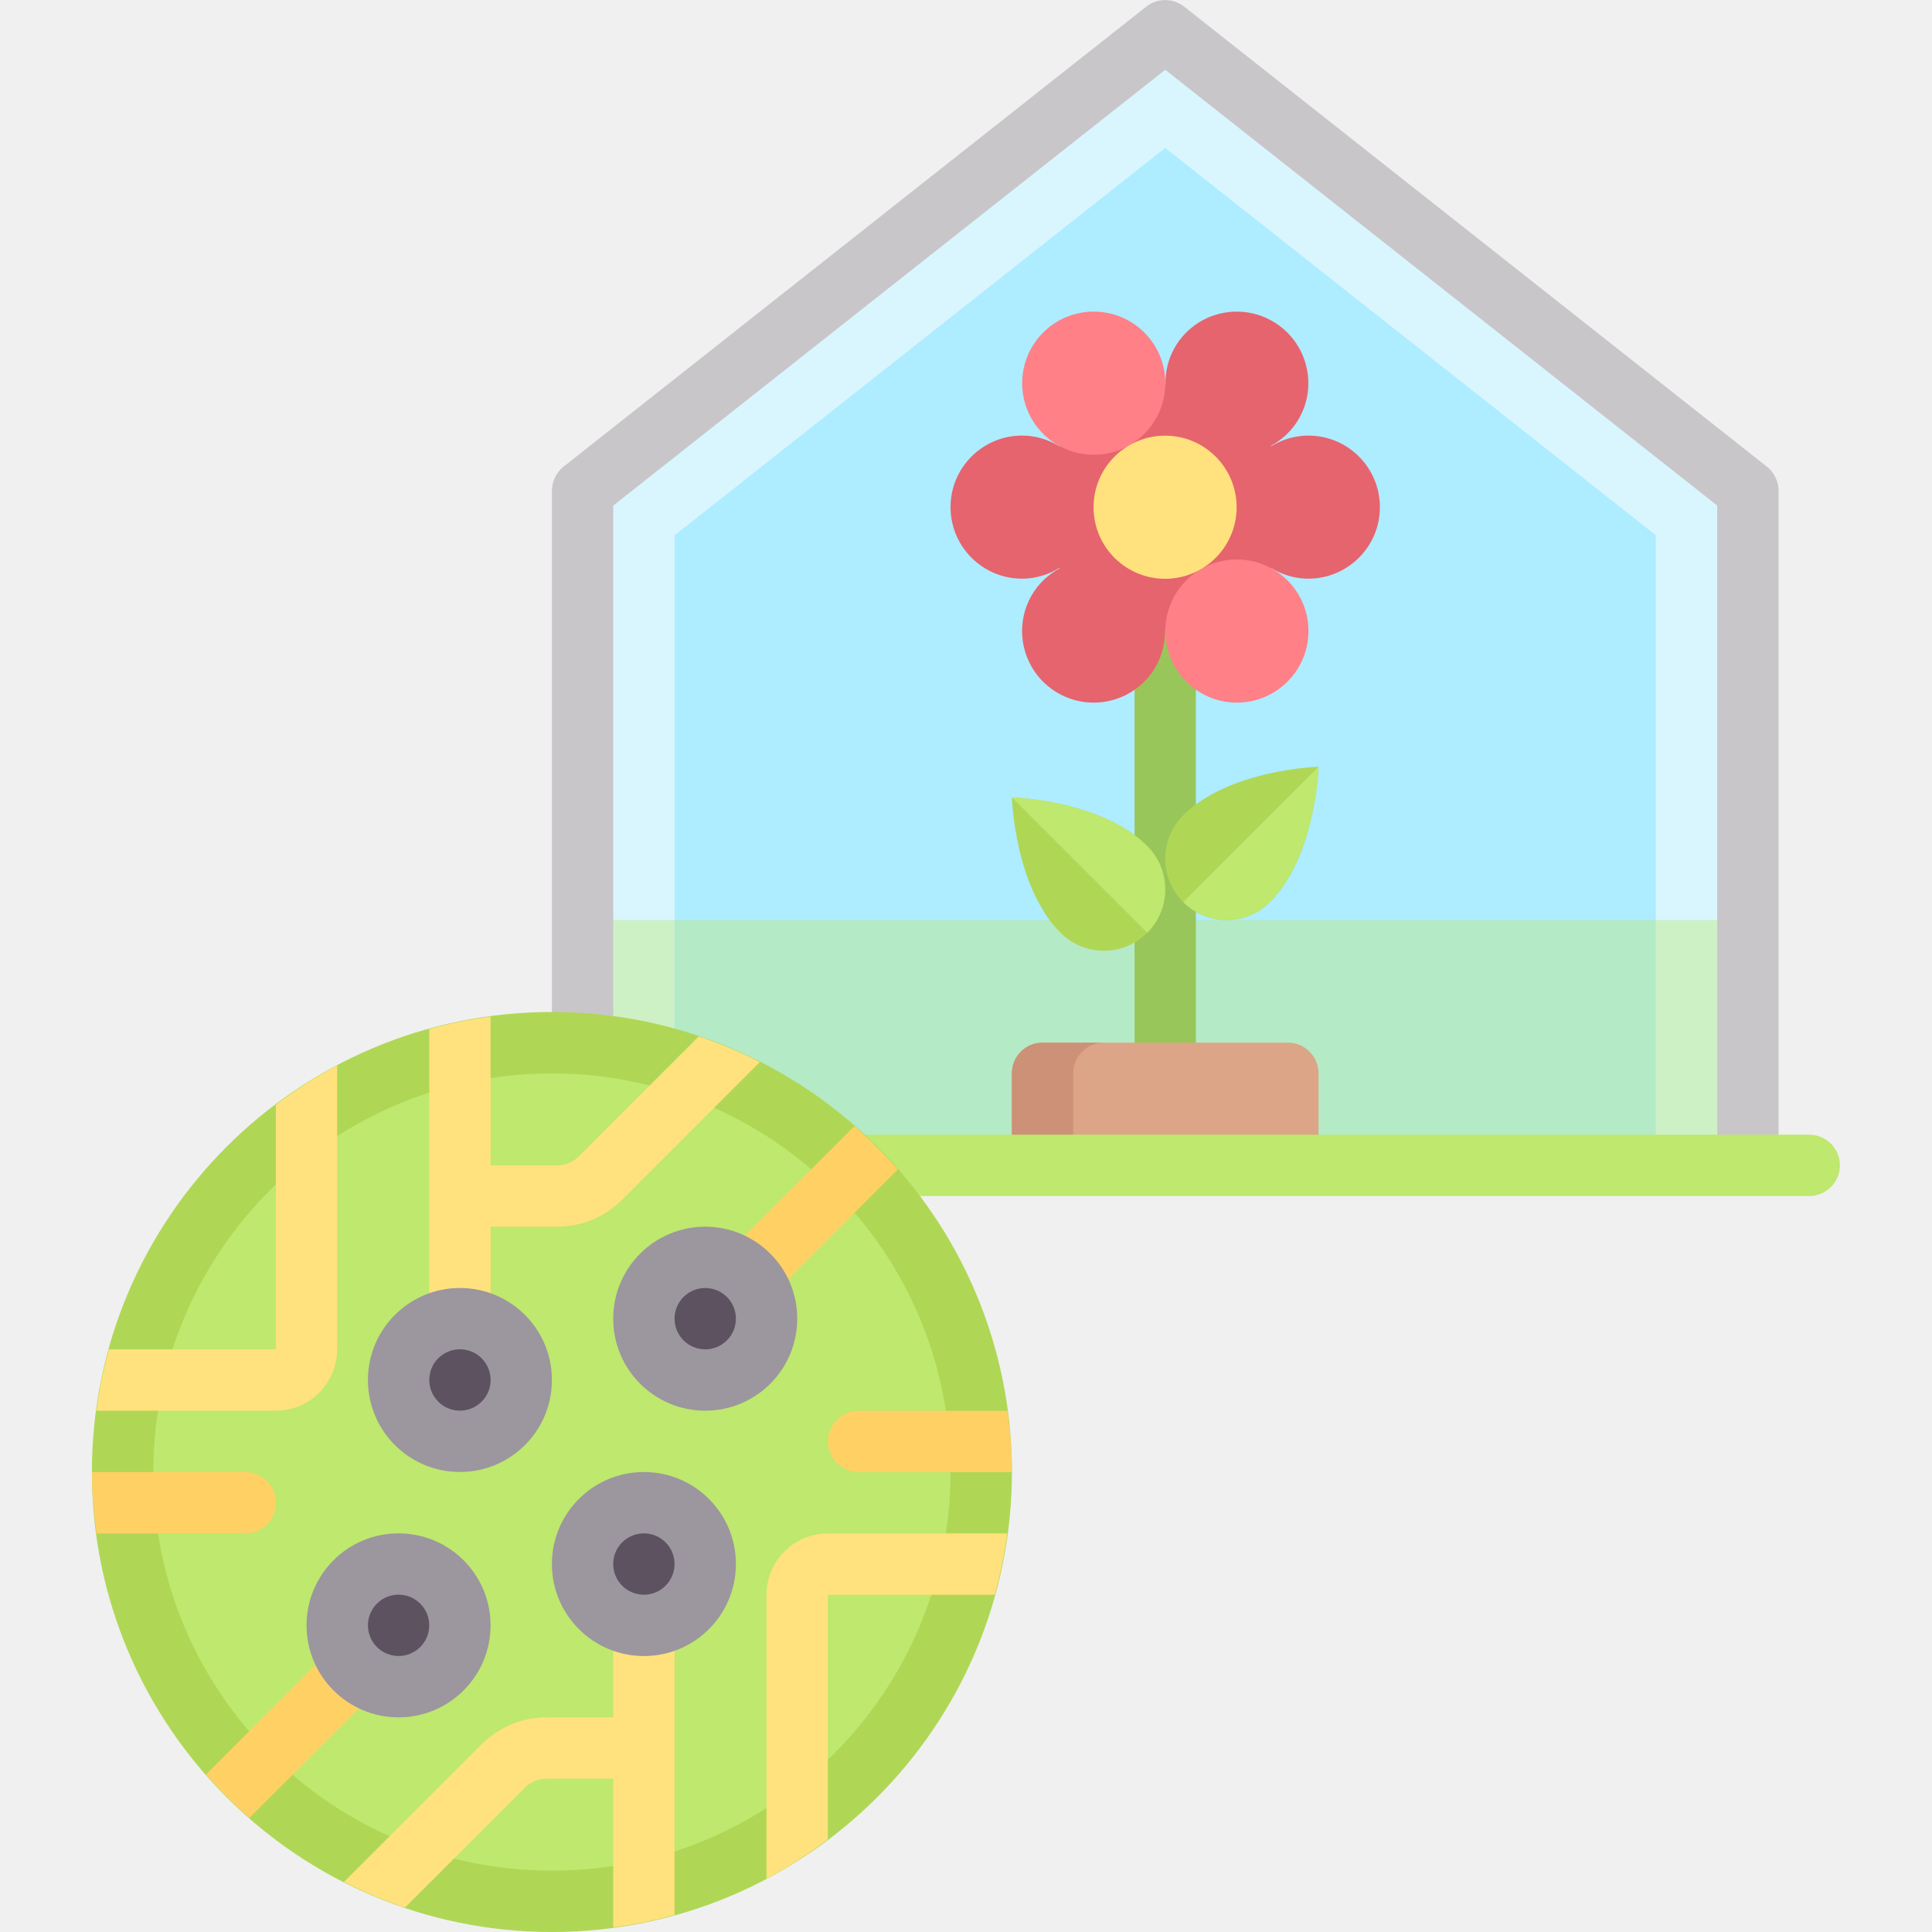
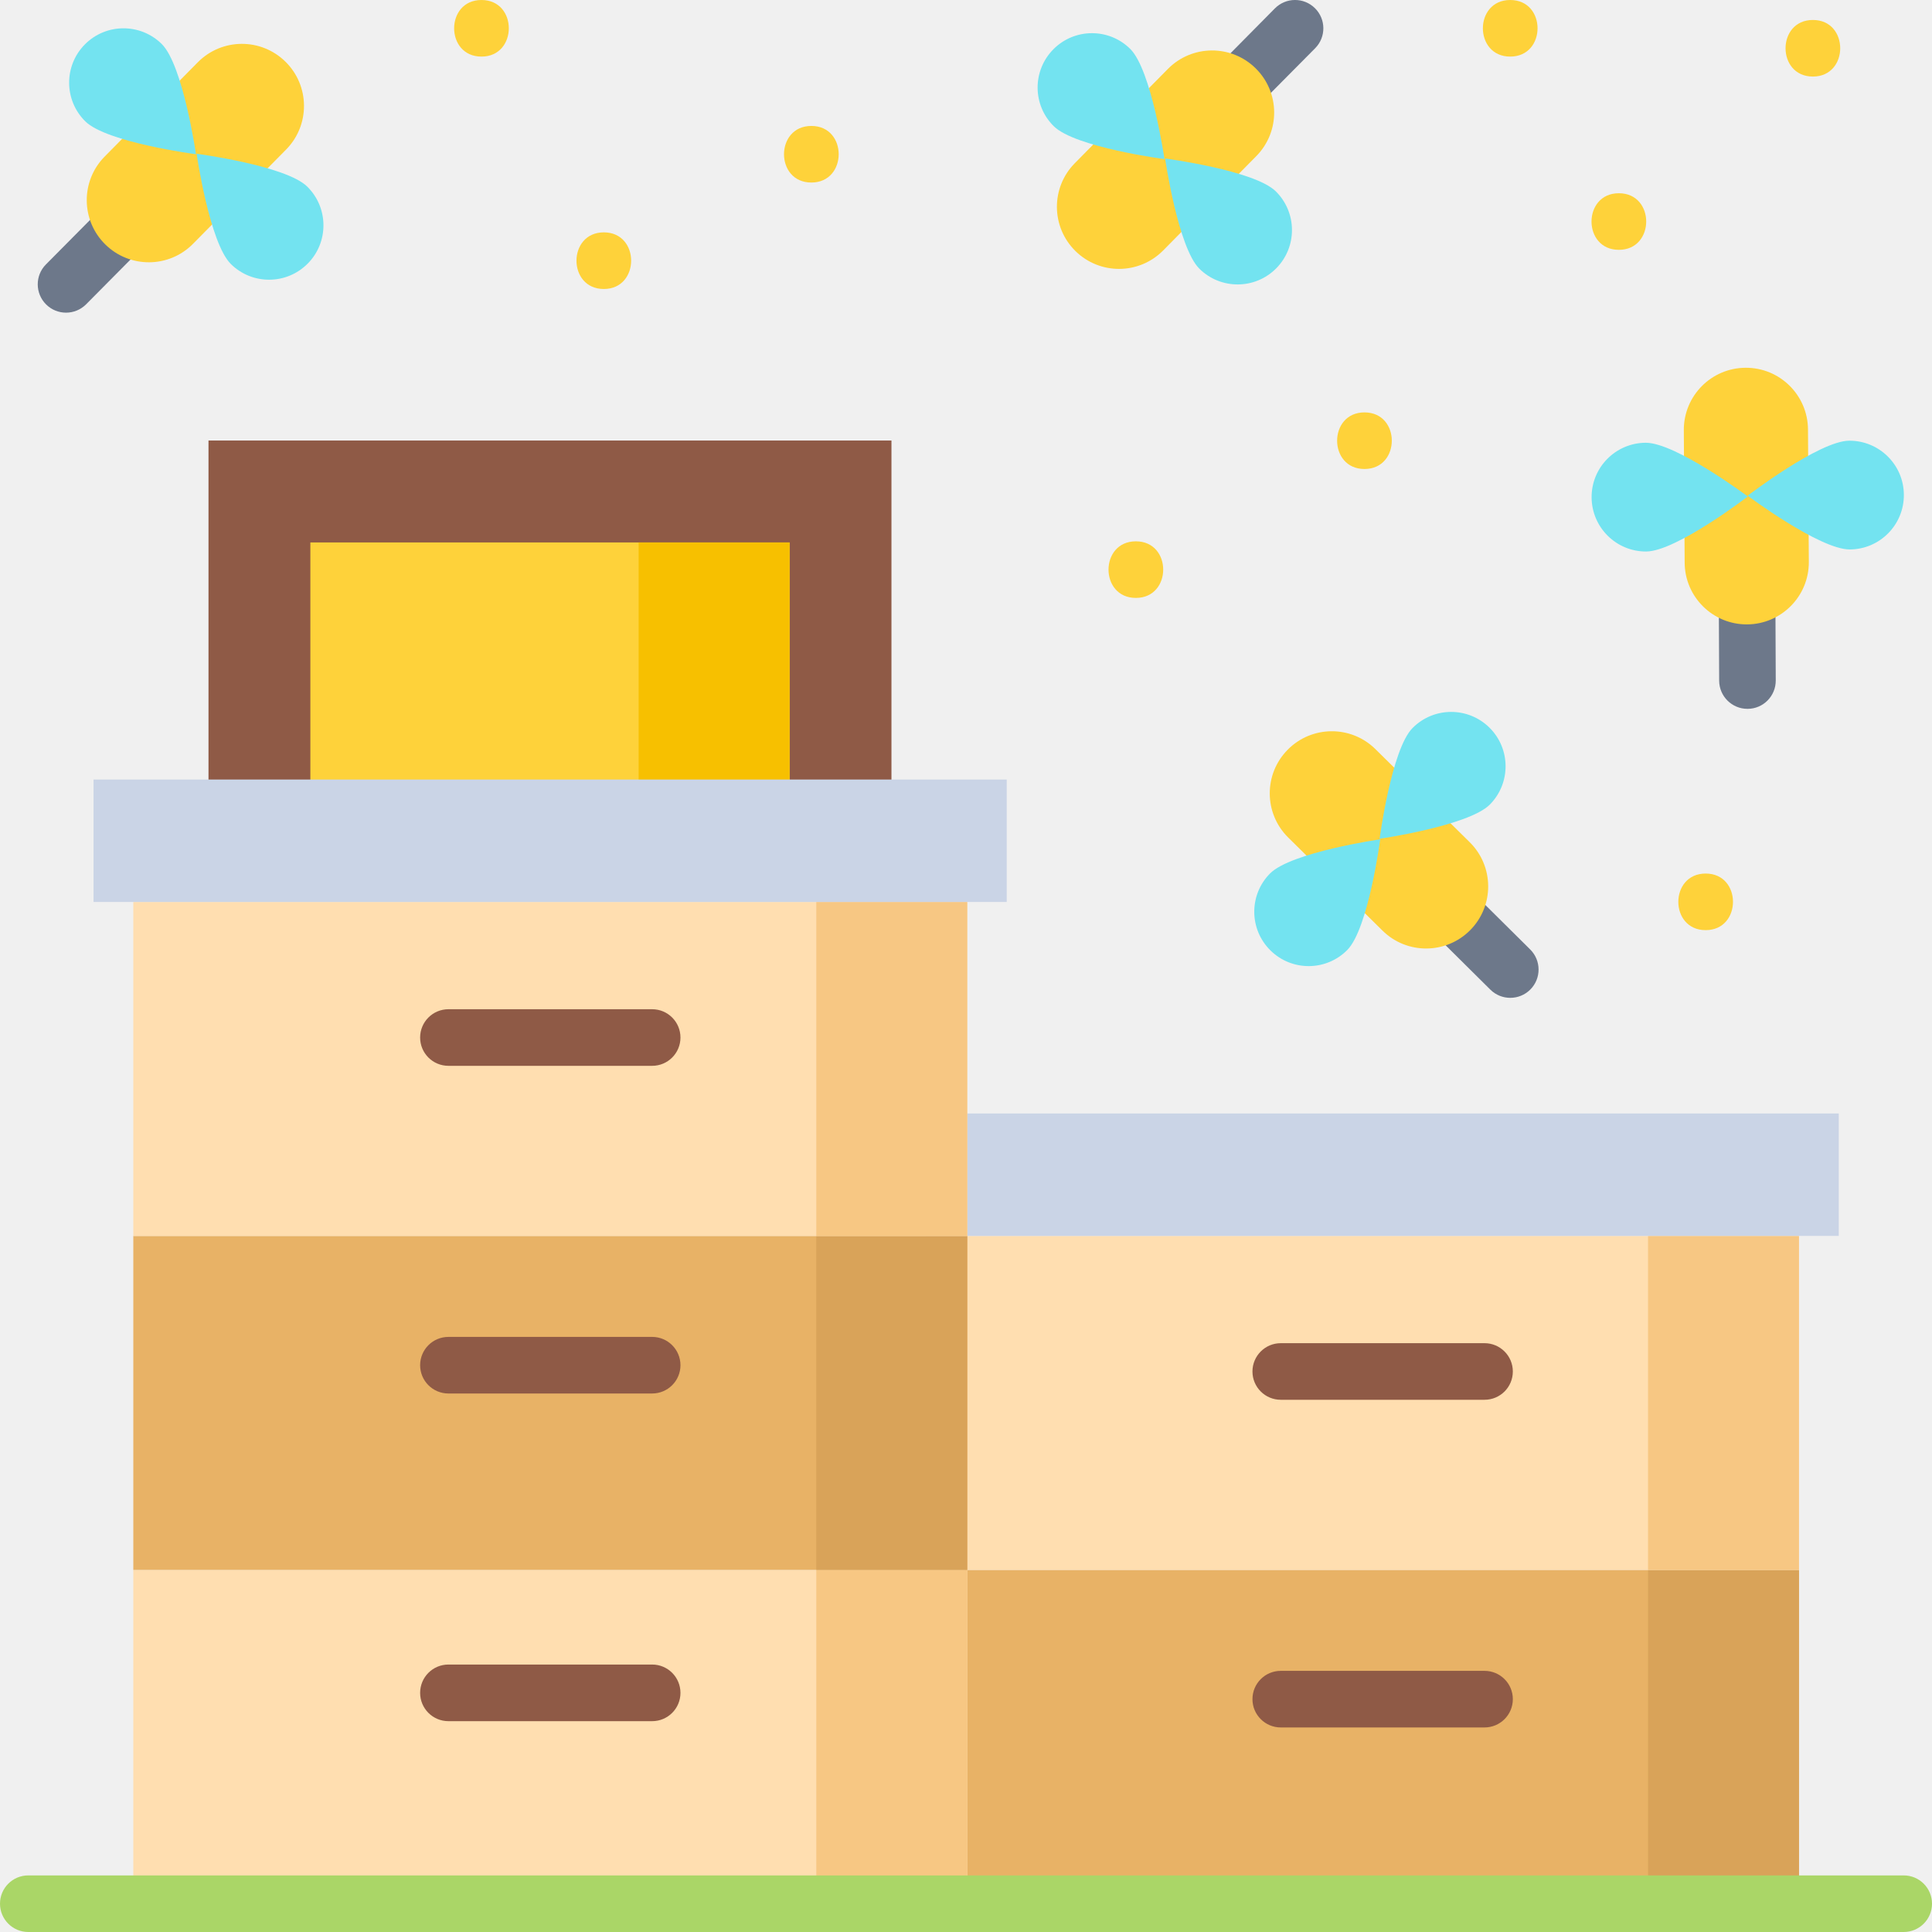
<svg xmlns="http://www.w3.org/2000/svg" width="48" height="48" viewBox="0 0 48 48" fill="none">
-   <g clip-path="url(#clip0_3113_26781)">
-     <path d="M28.95 0.764L14.474 12.192V28.954H43.425V12.192L28.95 0.764Z" fill="#D9F6FF" />
-     <path d="M16.759 22.857H14.474V28.953H16.759V22.857Z" fill="#CEF0C5" />
-     <path d="M28.949 3.676L16.759 13.3V28.954H41.139V13.3L28.949 3.676Z" fill="#AEECFF" />
-     <path d="M41.139 22.857H16.759V28.953H41.139V22.857Z" fill="#B4EAC5" />
-     <path d="M29.711 12.953H28.188V26.668H29.711V12.953Z" fill="#99C65A" />
-     <path d="M43.426 22.857H41.141V28.953H43.426V22.857Z" fill="#CEF0C5" />
-     <path d="M43.898 11.594L29.422 0.166C29.145 -0.053 28.754 -0.053 28.477 0.166L14.001 11.594C13.819 11.739 13.712 11.959 13.712 12.192V28.954H15.236V12.561L28.95 1.734L42.664 12.561V28.954H44.188V12.192C44.188 11.959 44.08 11.739 43.898 11.594Z" fill="#C9C6CA" />
-     <path d="M25.14 26.666V28.952H32.759V26.666C32.759 26.245 32.417 25.904 31.997 25.904H25.901C25.481 25.904 25.14 26.245 25.14 26.666Z" fill="#DCA587" />
-     <path d="M27.425 25.904H25.901C25.481 25.904 25.14 26.245 25.14 26.666V28.952H26.663V26.666C26.663 26.245 27.005 25.904 27.425 25.904Z" fill="#CD9178" />
-     <path d="M44.95 29.715H12.95C12.529 29.715 12.188 29.374 12.188 28.953C12.188 28.533 12.529 28.191 12.95 28.191H44.95C45.371 28.191 45.712 28.533 45.712 28.953C45.712 29.374 45.371 29.715 44.95 29.715Z" fill="#BEE86E" />
-     <path d="M13.712 48C20.024 48 25.141 42.883 25.141 36.571C25.141 30.259 20.024 25.143 13.712 25.143C7.4 25.143 2.283 30.259 2.283 36.571C2.283 42.883 7.4 48 13.712 48Z" fill="#AFD755" />
-     <path d="M13.712 46.477C19.182 46.477 23.617 42.043 23.617 36.572C23.617 31.102 19.182 26.668 13.712 26.668C8.242 26.668 3.808 31.102 3.808 36.572C3.808 42.043 8.242 46.477 13.712 46.477Z" fill="#BEE86E" />
-     <path d="M32.505 10.822C32.165 10.822 31.851 10.922 31.581 11.087C31.579 11.084 31.577 11.08 31.575 11.076C31.853 10.925 32.097 10.703 32.267 10.409C32.758 9.559 32.466 8.472 31.616 7.981C30.766 7.49 29.678 7.781 29.188 8.631C29.02 8.922 28.95 9.24 28.956 9.552C28.954 9.552 28.952 9.552 28.95 9.552C27.82 9.552 26.845 10.174 26.318 11.087C26.048 10.922 25.734 10.822 25.394 10.822C24.412 10.822 23.616 11.617 23.616 12.599C23.616 13.581 24.412 14.377 25.394 14.377C25.734 14.377 26.048 14.277 26.318 14.111C26.32 14.115 26.322 14.119 26.324 14.122C26.046 14.273 25.802 14.495 25.632 14.79C25.141 15.64 25.433 16.727 26.283 17.218C27.133 17.709 28.221 17.418 28.711 16.567C28.879 16.277 28.949 15.959 28.943 15.646C28.945 15.646 28.947 15.647 28.95 15.647C30.08 15.647 31.055 15.025 31.581 14.111C31.851 14.277 32.165 14.377 32.505 14.377C33.487 14.377 34.283 13.581 34.283 12.6C34.283 11.617 33.487 10.822 32.505 10.822Z" fill="#E6646E" />
-     <path d="M28.503 21.019C29.098 21.614 29.098 22.579 28.503 23.174C27.908 23.769 26.943 23.769 26.348 23.174C25.205 22.031 25.14 19.811 25.14 19.811C25.14 19.811 27.36 19.876 28.503 21.019Z" fill="#AFD755" />
-     <path d="M28.503 23.174C29.098 22.579 29.098 21.614 28.503 21.019C27.36 19.876 25.14 19.811 25.14 19.811L28.503 23.174Z" fill="#BEE86E" />
-     <path d="M31.55 22.412C30.955 23.007 29.991 23.007 29.396 22.412C28.8 21.817 28.8 20.852 29.396 20.257C30.538 19.114 32.759 19.049 32.759 19.049C32.759 19.049 32.693 21.269 31.55 22.412Z" fill="#AFD755" />
-     <path d="M29.396 22.412C29.991 23.007 30.956 23.007 31.551 22.412C32.694 21.269 32.76 19.049 32.76 19.049L29.396 22.412Z" fill="#BEE86E" />
-     <path d="M27.174 11.298C28.156 11.298 28.952 10.502 28.952 9.52C28.952 8.538 28.156 7.742 27.174 7.742C26.192 7.742 25.396 8.538 25.396 9.52C25.396 10.502 26.192 11.298 27.174 11.298Z" fill="#FF8087" />
-     <path d="M30.73 17.456C31.712 17.456 32.508 16.66 32.508 15.678C32.508 14.696 31.712 13.9 30.73 13.9C29.748 13.9 28.952 14.696 28.952 15.678C28.952 16.66 29.748 17.456 30.73 17.456Z" fill="#FF8087" />
-     <path d="M28.947 14.38C29.928 14.38 30.724 13.584 30.724 12.602C30.724 11.62 29.928 10.824 28.947 10.824C27.965 10.824 27.169 11.62 27.169 12.602C27.169 13.584 27.965 14.38 28.947 14.38Z" fill="#FFE17D" />
-     <path d="M25.025 38.098H20.567C19.727 38.098 19.043 38.781 19.043 39.621V46.678C19.579 46.394 20.085 46.063 20.567 45.701V39.621H24.715C24.851 39.126 24.955 38.618 25.025 38.098Z" fill="#FFE17D" />
-     <path d="M6.853 27.446V33.525H2.705C2.568 34.021 2.464 34.529 2.395 35.049H6.853C7.693 35.049 8.376 34.365 8.376 33.525V26.469C7.84 26.753 7.334 27.083 6.853 27.446Z" fill="#FFE17D" />
-     <path d="M6.095 38.098C6.516 38.098 6.856 37.757 6.856 37.336C6.856 36.915 6.516 36.574 6.095 36.574H2.285C2.285 37.092 2.332 37.598 2.398 38.098H6.095Z" fill="#FFD164" />
-     <path d="M21.332 35.051C20.911 35.051 20.57 35.392 20.57 35.813C20.57 36.233 20.911 36.575 21.332 36.575H25.142C25.142 36.057 25.095 35.55 25.028 35.051H21.332Z" fill="#FFD164" />
-     <path d="M17.362 25.748L14.381 28.729C14.239 28.871 14.043 28.952 13.843 28.952H12.188V25.256C11.668 25.325 11.159 25.429 10.664 25.566V34.285C10.664 34.706 11.005 35.047 11.426 35.047C11.847 35.047 12.188 34.706 12.188 34.285V30.476H13.843C14.453 30.476 15.027 30.238 15.459 29.806L18.878 26.387C18.391 26.139 17.886 25.925 17.362 25.748Z" fill="#FFE17D" />
-     <path d="M21.228 27.979L16.982 32.224C16.684 32.522 16.684 33.004 16.982 33.302C17.131 33.451 17.326 33.525 17.521 33.525C17.716 33.525 17.911 33.451 18.059 33.302L22.305 29.056C21.97 28.673 21.611 28.314 21.228 27.979Z" fill="#FFD164" />
-     <path d="M15.997 38.096C15.576 38.096 15.235 38.437 15.235 38.858V42.667H13.581C12.97 42.667 12.396 42.905 11.964 43.337L8.545 46.756C9.032 47.004 9.538 47.218 10.062 47.394L13.042 44.414C13.184 44.272 13.38 44.191 13.581 44.191H15.235V47.887C15.755 47.818 16.264 47.714 16.759 47.577V38.858C16.759 38.437 16.418 38.096 15.997 38.096Z" fill="#FFE17D" />
-     <path d="M9.363 39.842L5.117 44.088C5.452 44.471 5.812 44.831 6.195 45.166L10.44 40.92C10.738 40.622 10.738 40.14 10.44 39.842C10.143 39.545 9.661 39.545 9.363 39.842Z" fill="#FFD164" />
-     <path d="M11.426 36.571C12.689 36.571 13.712 35.548 13.712 34.286C13.712 33.023 12.689 32 11.426 32C10.164 32 9.141 33.023 9.141 34.286C9.141 35.548 10.164 36.571 11.426 36.571Z" fill="#9C969E" />
-     <path d="M11.427 35.047C11.848 35.047 12.189 34.706 12.189 34.285C12.189 33.864 11.848 33.523 11.427 33.523C11.006 33.523 10.665 33.864 10.665 34.285C10.665 34.706 11.006 35.047 11.427 35.047Z" fill="#5D5360" />
-     <path d="M17.521 35.048C18.783 35.048 19.807 34.025 19.807 32.762C19.807 31.5 18.783 30.477 17.521 30.477C16.259 30.477 15.235 31.5 15.235 32.762C15.235 34.025 16.259 35.048 17.521 35.048Z" fill="#9C969E" />
-     <path d="M17.521 33.524C17.942 33.524 18.283 33.183 18.283 32.762C18.283 32.341 17.942 32 17.521 32C17.1 32 16.759 32.341 16.759 32.762C16.759 33.183 17.1 33.524 17.521 33.524Z" fill="#5D5360" />
-     <path d="M9.902 42.667C11.164 42.667 12.188 41.644 12.188 40.381C12.188 39.119 11.164 38.096 9.902 38.096C8.64 38.096 7.616 39.119 7.616 40.381C7.616 41.644 8.64 42.667 9.902 42.667Z" fill="#9C969E" />
-     <path d="M9.903 41.143C10.323 41.143 10.664 40.802 10.664 40.381C10.664 39.96 10.323 39.619 9.903 39.619C9.482 39.619 9.141 39.96 9.141 40.381C9.141 40.802 9.482 41.143 9.903 41.143Z" fill="#5D5360" />
-     <path d="M15.998 41.144C17.26 41.144 18.283 40.12 18.283 38.858C18.283 37.596 17.26 36.572 15.998 36.572C14.735 36.572 13.712 37.596 13.712 38.858C13.712 40.12 14.735 41.144 15.998 41.144Z" fill="#9C969E" />
-     <path d="M15.997 39.62C16.418 39.62 16.759 39.278 16.759 38.858C16.759 38.437 16.418 38.096 15.997 38.096C15.576 38.096 15.235 38.437 15.235 38.858C15.235 39.278 15.576 39.62 15.997 39.62Z" fill="#5D5360" />
+   <g clip-path="url(#clip0_3236_29438)">
+     <path d="M44.108 14.591C44.107 14.203 43.792 13.891 43.405 13.891C43.404 13.891 43.403 13.891 43.402 13.891C43.014 13.892 42.7 14.209 42.702 14.597L42.712 16.911C42.714 17.299 43.029 17.611 43.415 17.611H43.419C43.807 17.61 44.12 17.294 44.118 16.905L44.108 14.591Z" fill="#6D788A" />
+     <path d="M31.675 0.208L30.13 1.769C29.856 2.044 29.858 2.49 30.134 2.763C30.271 2.899 30.45 2.967 30.629 2.967C30.81 2.967 30.991 2.897 31.128 2.758L32.675 1.198C32.948 0.922 32.946 0.477 32.67 0.204C32.394 -0.07 31.949 -0.068 31.675 0.208Z" fill="#6D788A" />
+     <path d="M36.317 21.903C36.042 21.63 35.596 21.632 35.323 21.907C35.05 22.183 35.051 22.628 35.327 22.901L37.027 24.587C37.164 24.723 37.343 24.791 37.522 24.791C37.703 24.791 37.884 24.722 38.022 24.583C38.295 24.307 38.293 23.862 38.017 23.589L36.317 21.903Z" fill="#6D788A" />
+     <path d="M2.805 4.892L1.141 6.57C0.868 6.845 0.87 7.29 1.146 7.564C1.283 7.7 1.462 7.768 1.641 7.768C1.822 7.768 2.002 7.698 2.14 7.56L3.804 5.882C4.077 5.606 4.075 5.161 3.799 4.887C3.524 4.614 3.079 4.616 2.805 4.892Z" fill="#6D788A" />
+     <path d="M5.18 10.945H22.148V19.596H5.18V10.945Z" fill="#8F5A46" />
+     <path d="M19.617 13.477V19.596H7.711V13.477H19.617Z" fill="#FED23A" />
+     <path d="M15.867 13.477H19.617V19.596H15.867V13.477Z" fill="#F7C000" />
+     <path d="M23.977 39.004H44.695V47.301H23.977V39.004Z" fill="#E8B266" />
+     <path d="M40.945 39.004H44.695V47.301H40.945V39.004Z" fill="#D9A359" />
+     <path d="M23.977 30.707H44.695V39.004H23.977V30.707Z" fill="#FFDEB0" />
+     <path d="M40.945 30.707H44.695V39.004H40.945V30.707Z" fill="#F7C783" />
+     <path d="M22.996 27.664H45.684V30.706H22.996V27.664Z" fill="#CAD4E6" />
+     <path d="M3.312 39.004H24.031V47.301H3.312V39.004Z" fill="#FFDEB0" />
+     <path d="M20.281 39.004H24.031V47.301H20.281V39.004Z" fill="#F7C783" />
+     <path d="M3.312 30.707H24.031V39.004H3.312V30.707Z" fill="#E8B266" />
+     <path d="M20.281 30.707H24.031V39.004H20.281V30.707Z" fill="#D9A359" />
+     <path d="M3.312 22.41H24.031V30.707H3.312V22.41Z" fill="#FFDEB0" />
+     <path d="M20.281 22.41H24.031V30.707H20.281V22.41Z" fill="#F7C783" />
+     <path d="M31.82 34.777H36.883C37.271 34.777 37.586 34.463 37.586 34.074C37.586 33.686 37.271 33.371 36.883 33.371H31.82C31.432 33.371 31.117 33.686 31.117 34.074C31.117 34.463 31.432 34.777 31.82 34.777Z" fill="#8F5A46" />
+     <path d="M36.883 41.512H31.82C31.432 41.512 31.117 41.826 31.117 42.215C31.117 42.603 31.432 42.918 31.82 42.918H36.883C37.271 42.918 37.586 42.603 37.586 42.215C37.586 41.826 37.271 41.512 36.883 41.512Z" fill="#8F5A46" />
+     <path d="M16.203 25.074H11.141C10.752 25.074 10.438 25.389 10.438 25.777C10.438 26.166 10.752 26.48 11.141 26.48H16.203C16.591 26.48 16.906 26.166 16.906 25.777C16.906 25.389 16.591 25.074 16.203 25.074Z" fill="#8F5A46" />
+     <path d="M16.203 33.215H11.141C10.752 33.215 10.438 33.53 10.438 33.918C10.438 34.306 10.752 34.621 11.141 34.621H16.203C16.591 34.621 16.906 34.306 16.906 33.918C16.906 33.53 16.591 33.215 16.203 33.215Z" fill="#8F5A46" />
+     <path d="M16.203 41.355H11.141C10.752 41.355 10.438 41.67 10.438 42.059C10.438 42.447 10.752 42.762 11.141 42.762H16.203C16.591 42.762 16.906 42.447 16.906 42.059C16.906 41.67 16.591 41.355 16.203 41.355Z" fill="#8F5A46" />
+     <path d="M2.324 19.367H25.012V22.409H2.324V19.367Z" fill="#CAD4E6" />
+     <path d="M43.407 15.513C42.555 15.518 41.86 14.832 41.855 13.98L41.834 10.689C41.829 9.837 42.515 9.142 43.367 9.137C44.219 9.131 44.914 9.818 44.919 10.67L44.94 13.96C44.945 14.812 44.259 15.507 43.407 15.513Z" fill="#FED23A" />
+     <path d="M43.42 12.316C43.42 12.316 45.196 10.954 45.942 10.949C46.688 10.945 47.297 11.546 47.301 12.292C47.306 13.038 46.705 13.646 45.959 13.651C45.213 13.656 43.42 12.316 43.42 12.316Z" fill="#73E3F0" />
+     <path d="M43.424 12.335C43.424 12.335 41.648 13.697 40.902 13.702C40.156 13.707 39.548 13.105 39.543 12.359C39.538 11.613 40.139 11.005 40.885 11C41.632 10.995 43.424 12.335 43.424 12.335Z" fill="#73E3F0" />
+     <path d="M31.198 1.699C31.804 2.298 31.81 3.274 31.211 3.88L28.899 6.222C28.3 6.828 27.324 6.834 26.718 6.236C26.111 5.637 26.105 4.66 26.704 4.054L29.016 1.713C29.615 1.106 30.591 1.1 31.198 1.699Z" fill="#FED23A" />
+     <path d="M28.931 3.953C28.931 3.953 26.712 3.661 26.181 3.136C25.65 2.612 25.645 1.757 26.169 1.226C26.693 0.695 27.549 0.69 28.079 1.214C28.61 1.738 28.931 3.953 28.931 3.953Z" fill="#73E3F0" />
+     <path d="M28.947 3.938C28.947 3.938 31.166 4.23 31.697 4.754C32.228 5.279 32.233 6.134 31.709 6.665C31.185 7.196 30.329 7.201 29.799 6.677C29.268 6.153 28.947 3.938 28.947 3.938Z" fill="#73E3F0" />
+     <path d="M36.529 23.107C35.93 23.713 34.953 23.719 34.347 23.12L32.005 20.808C31.399 20.209 31.393 19.233 31.992 18.627C32.59 18.02 33.567 18.014 34.173 18.613L36.515 20.925C37.121 21.524 37.127 22.501 36.529 23.107Z" fill="#FED23A" />
+     <path d="M34.276 20.839C34.276 20.839 34.569 18.62 35.093 18.089C35.617 17.558 36.473 17.553 37.004 18.077C37.535 18.601 37.54 19.457 37.016 19.988C36.491 20.518 34.276 20.839 34.276 20.839Z" fill="#73E3F0" />
+     <path d="M34.291 20.852C34.291 20.852 33.998 23.07 33.474 23.601C32.95 24.132 32.095 24.137 31.564 23.613C31.033 23.089 31.027 22.234 31.552 21.703C32.076 21.172 34.291 20.852 34.291 20.852Z" fill="#73E3F0" />
+     <path d="M2.614 6.071C2.008 5.473 2.002 4.496 2.6 3.89L4.913 1.549C5.511 0.942 6.488 0.936 7.094 1.535C7.7 2.133 7.706 3.11 7.108 3.716L4.795 6.058C4.197 6.664 3.22 6.67 2.614 6.071Z" fill="#FED23A" />
+     <path d="M4.885 3.82C4.885 3.82 7.104 4.113 7.634 4.637C8.165 5.161 8.171 6.017 7.646 6.548C7.122 7.078 6.267 7.084 5.736 6.56C5.205 6.035 4.885 3.82 4.885 3.82Z" fill="#73E3F0" />
+     <path d="M4.869 3.832C4.869 3.832 2.65 3.54 2.119 3.015C1.589 2.491 1.583 1.636 2.107 1.105C2.632 0.574 3.487 0.569 4.018 1.093C4.549 1.617 4.869 3.832 4.869 3.832Z" fill="#73E3F0" />
+     <path d="M33.9 11.652C34.805 11.652 34.806 10.246 33.9 10.246C32.995 10.246 32.993 11.652 33.9 11.652Z" fill="#FED23A" />
+     <path d="M37.521 1.406C38.426 1.406 38.427 0 37.521 0C36.616 0 36.615 1.406 37.521 1.406Z" fill="#FED23A" />
+     <path d="M40.22 6.207C41.125 6.207 41.127 4.801 40.22 4.801C39.315 4.801 39.314 6.207 40.22 6.207Z" fill="#FED23A" />
+     <path d="M42.377 23.109C43.281 23.109 43.283 21.703 42.377 21.703C41.472 21.703 41.47 23.109 42.377 23.109Z" fill="#FED23A" />
+     <path d="M45.041 1.902C45.945 1.902 45.947 0.496 45.041 0.496C44.136 0.496 44.134 1.902 45.041 1.902Z" fill="#FED23A" />
+     <path d="M28.22 14.855C29.125 14.855 29.127 13.449 28.22 13.449C27.315 13.449 27.314 14.855 28.22 14.855Z" fill="#FED23A" />
+     <path d="M15.002 7.18C15.906 7.18 15.908 5.773 15.002 5.773C14.097 5.773 14.095 7.18 15.002 7.18Z" fill="#FED23A" />
+     <path d="M20.158 4.535C21.063 4.535 21.064 3.129 20.158 3.129C19.253 3.129 19.251 4.535 20.158 4.535Z" fill="#FED23A" />
+     <path d="M11.962 1.406C12.867 1.406 12.869 0 11.962 0C11.057 0 11.056 1.406 11.962 1.406Z" fill="#FED23A" />
+     <path d="M47.297 46.594H0.703C0.315 46.594 0 46.908 0 47.297C0 47.685 0.315 48 0.703 48H47.297C47.685 48 48 47.685 48 47.297C48 46.908 47.685 46.594 47.297 46.594Z" fill="#AAD667" />
  </g>
  <defs>
-     <clipPath id="clip0_3113_26781">
+     <clipPath id="clip0_3236_29438">
      <rect width="48" height="48" fill="white" />
    </clipPath>
  </defs>
</svg>
